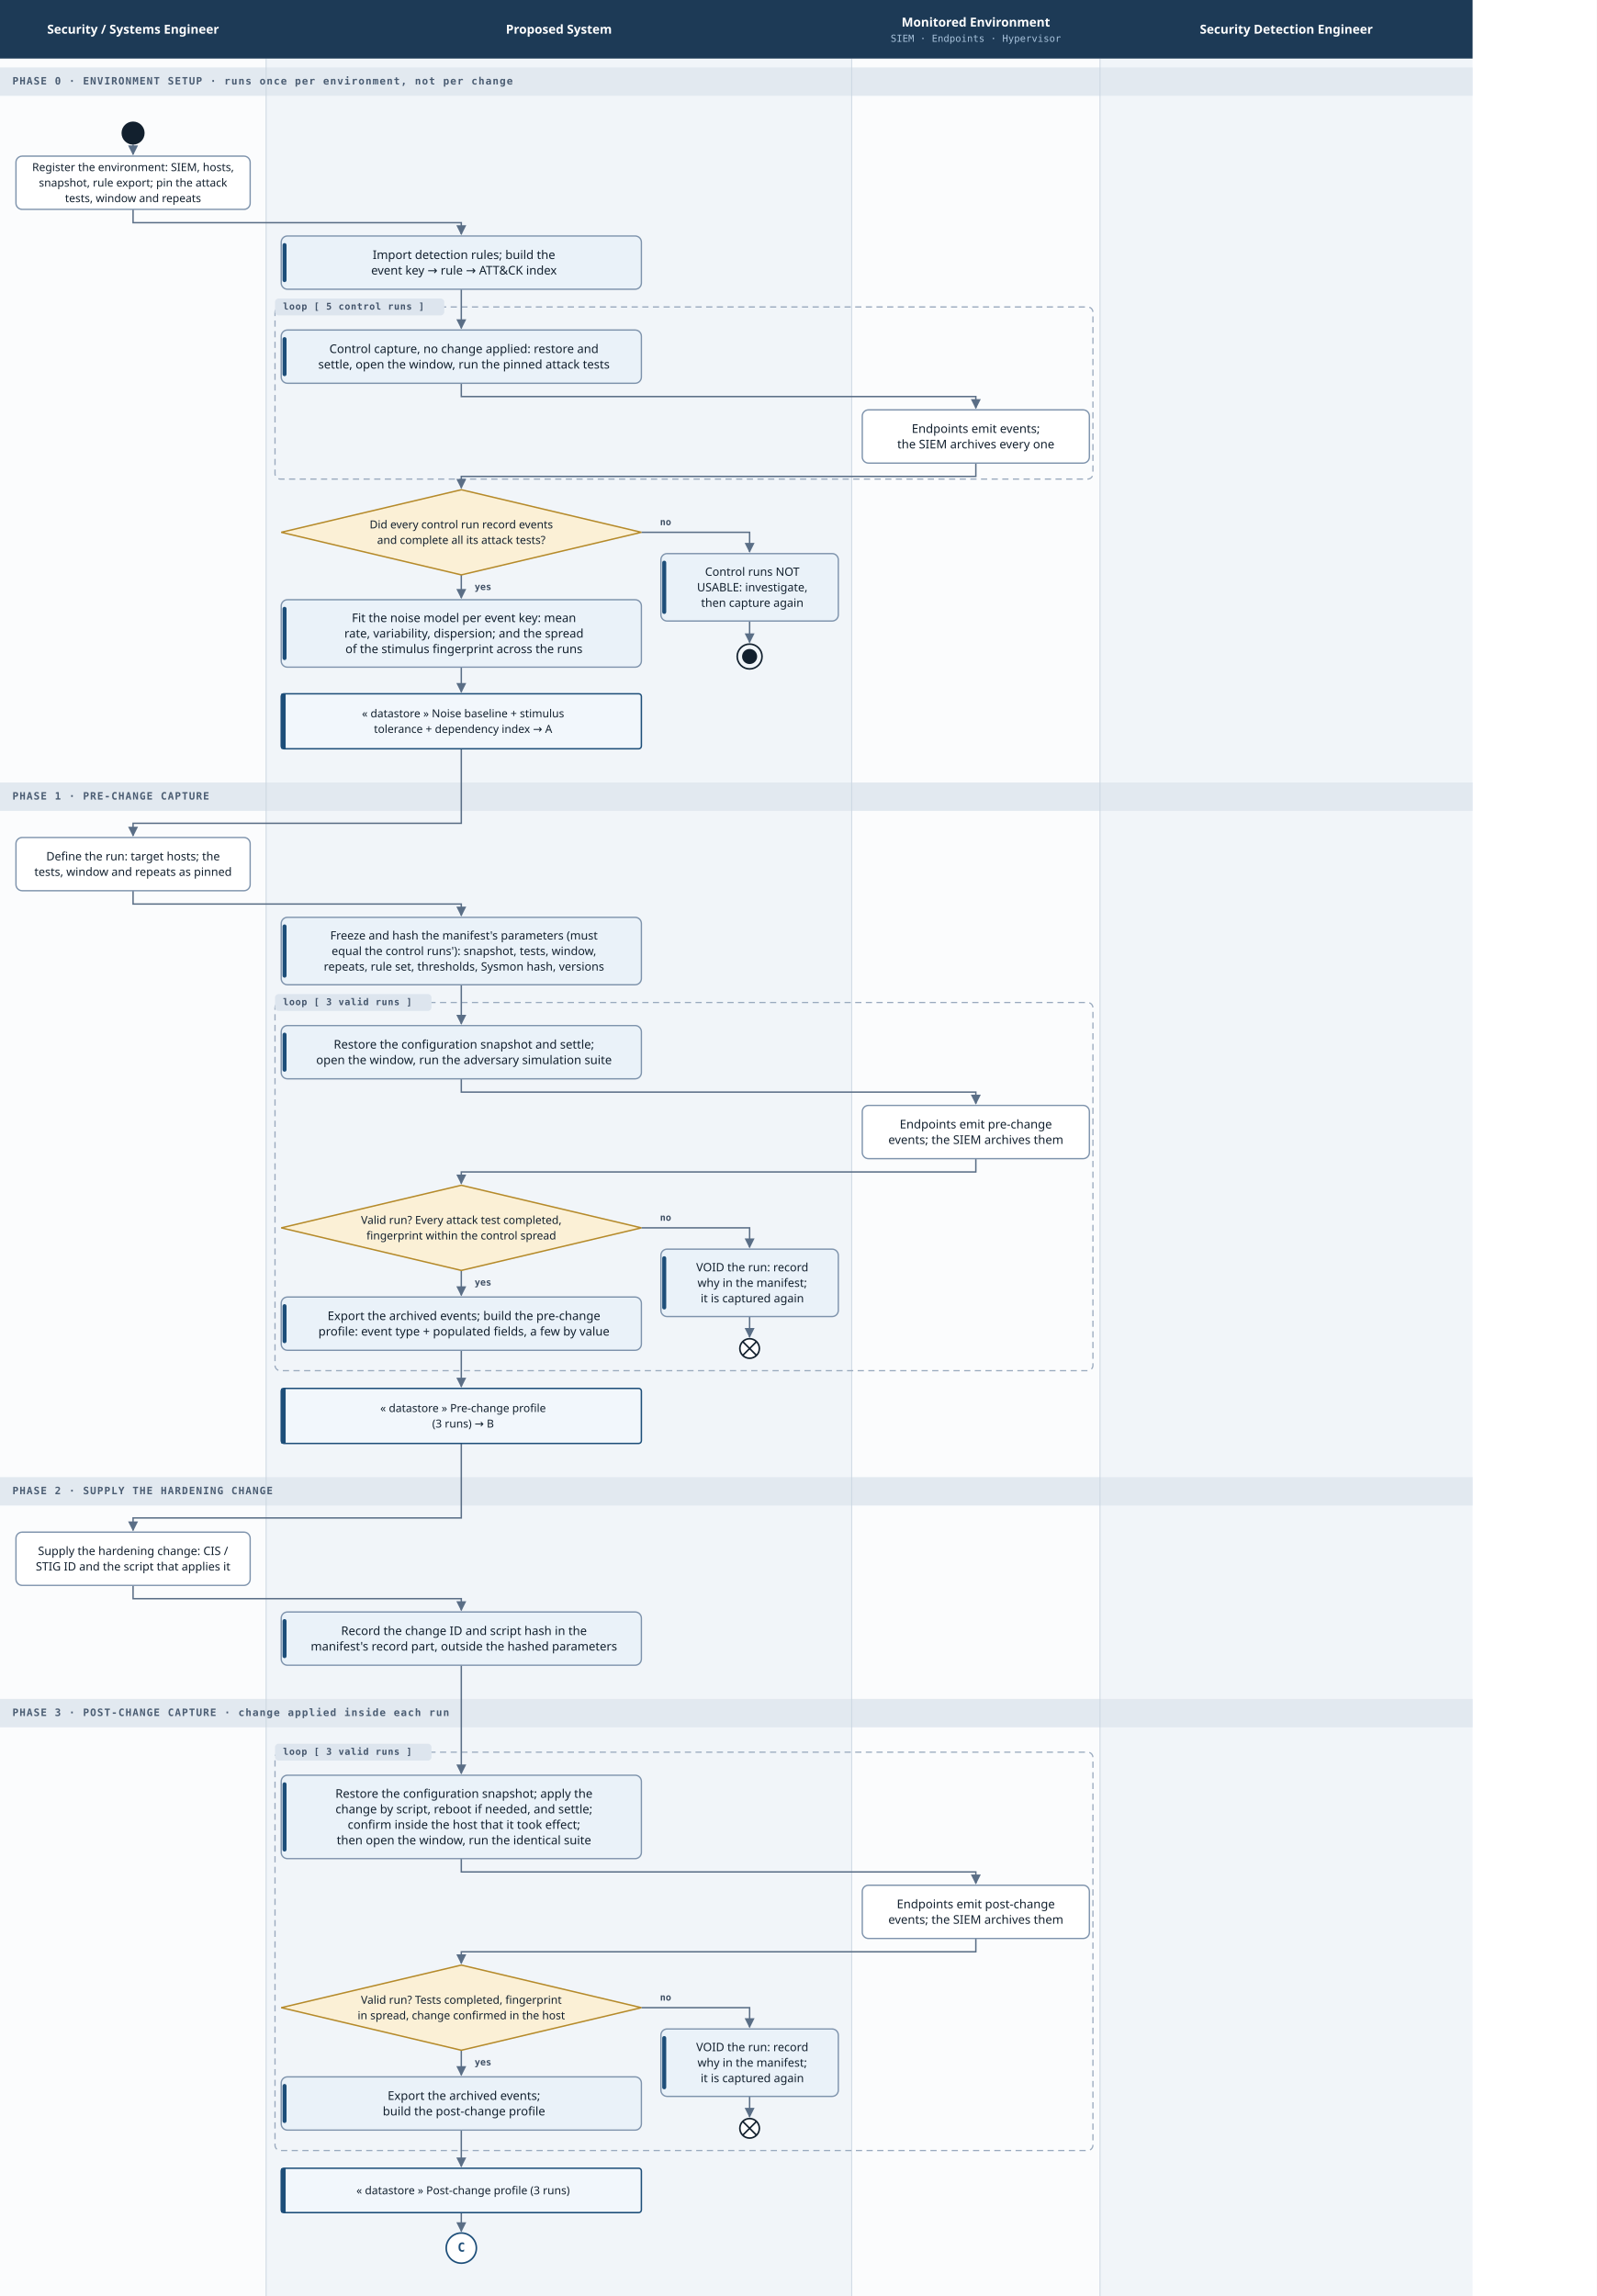
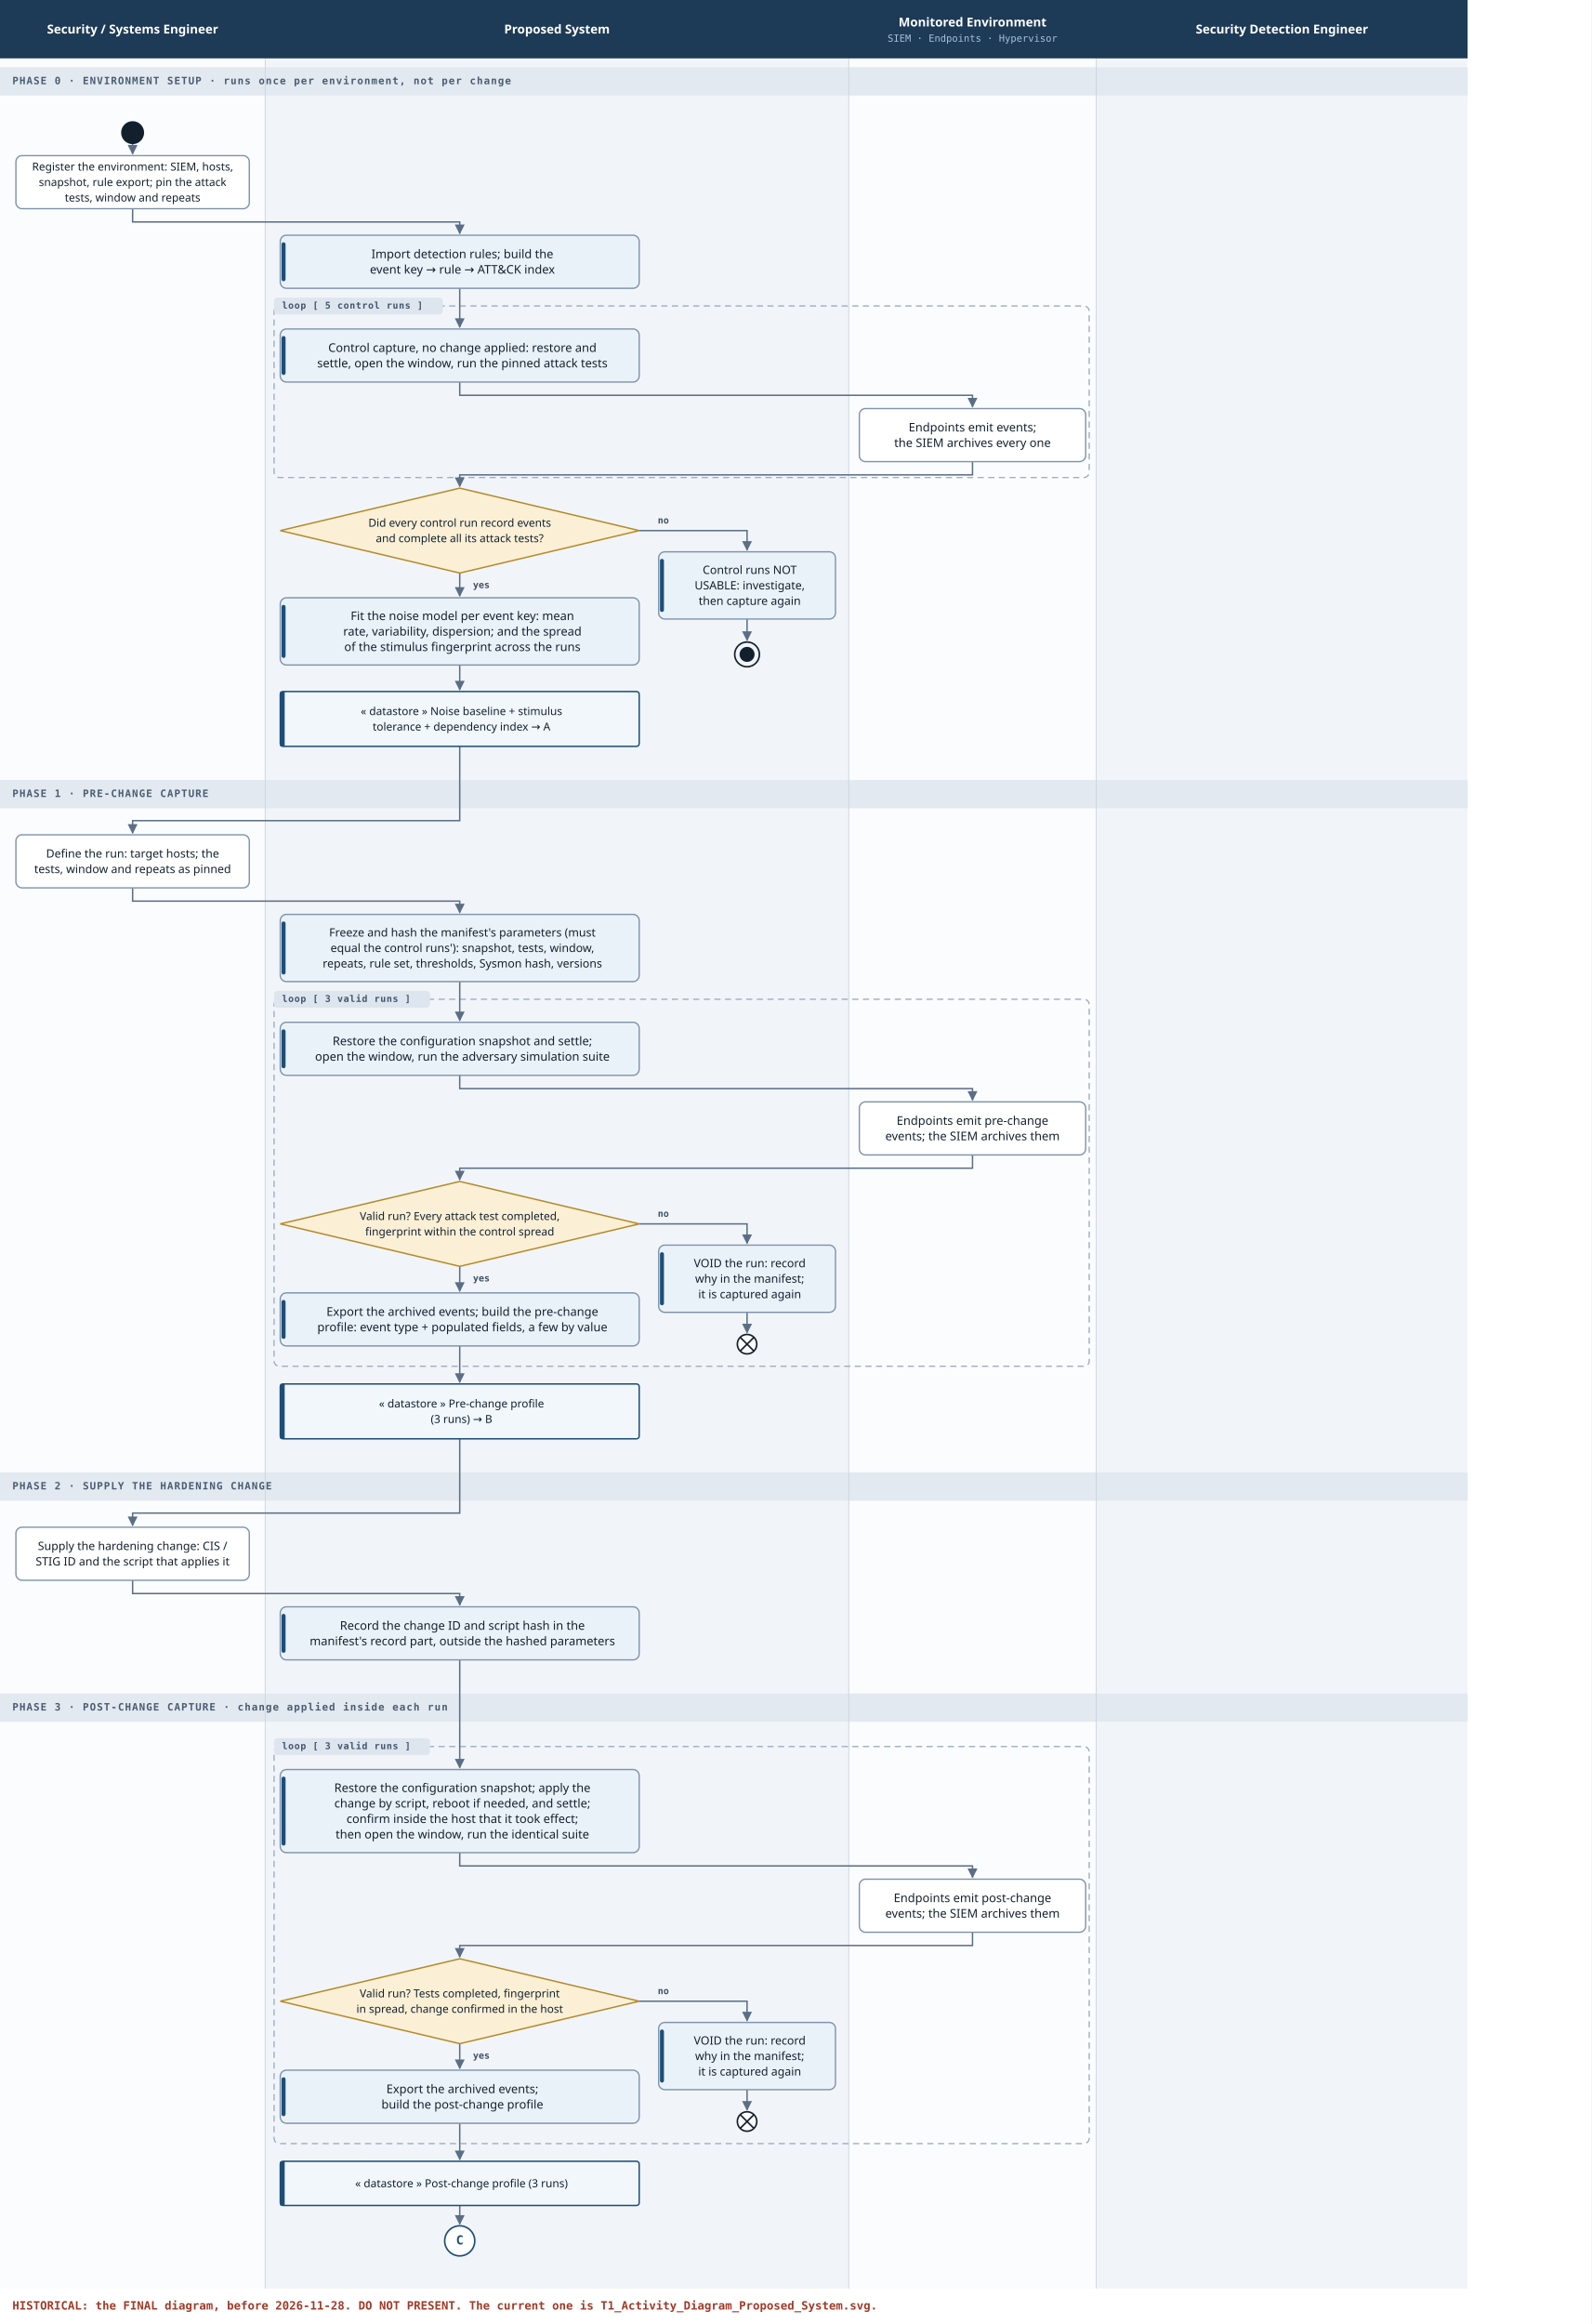
- <svg xmlns="http://www.w3.org/2000/svg" width="1800" height="2588" viewBox="0 0 1800 2588" role="img" aria-label="Revised activity diagram, phases 0 to 3: environment setup with a check on the control runs, pre-change capture, supplying the hardening change, and post-change capture in which the change is applied by script and confirmed inside each run. Each capture run is checked and a failed run is voided and captured again. Events are keyed by event type plus the tracked fields that were populated, and for a few fields their value, grouped into classes." class="dg">
-   <rect x="0" y="0" width="1800" height="2588" fill="#FFFFFF" />
+ <svg xmlns="http://www.w3.org/2000/svg" width="1800" height="2628" viewBox="0 0 1800 2628" role="img" aria-label="Historical, do not present. Revised activity diagram, phases 0 to 3: environment setup with a check on the control runs, pre-change capture, supplying the hardening change, and post-change capture in which the change is applied by script and confirmed inside each run. Each capture run is checked and a failed run is voided and captured again. Events are keyed by event type plus the tracked fields that were populated, and for a few fields their value, grouped into classes." class="dg">
+   <rect x="0" y="0" width="1800" height="2628" fill="#FFFFFF" />
  <defs>
    <marker id="ar" viewBox="0 0 10 10" refX="9" refY="5" markerWidth="7" markerHeight="7" orient="auto-start-reverse">
      <path d="M0,0 L10,5 L0,10 z" fill="#5A6E86" />
    </marker>
    <marker id="ard" viewBox="0 0 10 10" refX="9" refY="5" markerWidth="7" markerHeight="7" orient="auto-start-reverse">
      <path d="M0,0 L10,5 L0,10 z" fill="#1D4E79" />
    </marker>
  </defs>
  <rect x="0" y="66" width="300" height="2522" fill="#FBFCFD" />
  <rect x="300" y="66" width="660" height="2522" fill="#F1F5F9" />
  <rect x="960" y="66" width="280" height="2522" fill="#FBFCFD" />
  <rect x="1240" y="66" width="420" height="2522" fill="#F1F5F9" />
  <rect x="0" y="76" width="1660" height="32" fill="#E2E9F0" />
  <text x="14" y="92" font-size="11.5" font-weight="600" text-anchor="start" fill="#4A5C72" font-family="'IBM Plex Mono', ui-monospace, monospace" letter-spacing="0.09em" dominant-baseline="middle">PHASE 0  ·  ENVIRONMENT SETUP  ·  runs once per environment, not per change</text>
  <rect x="0" y="882" width="1660" height="32" fill="#E2E9F0" />
  <text x="14" y="898" font-size="11.5" font-weight="600" text-anchor="start" fill="#4A5C72" font-family="'IBM Plex Mono', ui-monospace, monospace" letter-spacing="0.09em" dominant-baseline="middle">PHASE 1  ·  PRE-CHANGE CAPTURE</text>
  <rect x="0" y="1665" width="1660" height="32" fill="#E2E9F0" />
  <text x="14" y="1681" font-size="11.5" font-weight="600" text-anchor="start" fill="#4A5C72" font-family="'IBM Plex Mono', ui-monospace, monospace" letter-spacing="0.09em" dominant-baseline="middle">PHASE 2  ·  SUPPLY THE HARDENING CHANGE</text>
  <rect x="0" y="1915" width="1660" height="32" fill="#E2E9F0" />
  <text x="14" y="1931" font-size="11.5" font-weight="600" text-anchor="start" fill="#4A5C72" font-family="'IBM Plex Mono', ui-monospace, monospace" letter-spacing="0.09em" dominant-baseline="middle">PHASE 3  ·  POST-CHANGE CAPTURE  ·  change applied inside each run</text>
  <line x1="300" y1="66" x2="300" y2="2588" stroke="#CBD6E1" stroke-width="1" />
  <line x1="960" y1="66" x2="960" y2="2588" stroke="#CBD6E1" stroke-width="1" />
  <line x1="1240" y1="66" x2="1240" y2="2588" stroke="#CBD6E1" stroke-width="1" />
  <rect x="0" y="0" width="1660" height="66" fill="#1D3A56" />
  <text x="150.0" y="33" font-size="14" font-weight="600" text-anchor="middle" fill="#FFFFFF" font-family="'IBM Plex Sans', ui-sans-serif, system-ui, sans-serif" dominant-baseline="middle">Security / Systems Engineer</text>
  <text x="630.0" y="33" font-size="14" font-weight="600" text-anchor="middle" fill="#FFFFFF" font-family="'IBM Plex Sans', ui-sans-serif, system-ui, sans-serif" dominant-baseline="middle">Proposed System</text>
  <text x="1100.0" y="25" font-size="14" font-weight="600" text-anchor="middle" fill="#FFFFFF" font-family="'IBM Plex Sans', ui-sans-serif, system-ui, sans-serif" dominant-baseline="middle">Monitored Environment</text>
  <text x="1100.0" y="44" font-size="11" font-weight="400" text-anchor="middle" fill="#A8C2DB" font-family="'IBM Plex Mono', ui-monospace, monospace" dominant-baseline="middle">SIEM · Endpoints · Hypervisor</text>
  <text x="1450.0" y="33" font-size="14" font-weight="600" text-anchor="middle" fill="#FFFFFF" font-family="'IBM Plex Sans', ui-sans-serif, system-ui, sans-serif" dominant-baseline="middle">Security Detection Engineer</text>
  <rect x="310" y="346" width="922" height="194" rx="6" fill="none" stroke="#9AAABE" stroke-width="1.4" stroke-dasharray="7 5" />
  <rect x="310" y="336.5" width="190.8" height="19" rx="4" fill="#DDE5EE" />
  <text x="319" y="346" font-size="10.5" font-weight="600" text-anchor="start" fill="#42536A" font-family="'IBM Plex Mono', ui-monospace, monospace" letter-spacing="0.06em" dominant-baseline="middle">loop  [ 5 control runs ]</text>
  <rect x="310" y="1130" width="922" height="415.0" rx="6" fill="none" stroke="#9AAABE" stroke-width="1.4" stroke-dasharray="7 5" />
  <rect x="310" y="1120.5" width="176.4" height="19" rx="4" fill="#DDE5EE" />
  <text x="319" y="1130" font-size="10.5" font-weight="600" text-anchor="start" fill="#42536A" font-family="'IBM Plex Mono', ui-monospace, monospace" letter-spacing="0.06em" dominant-baseline="middle">loop  [ 3 valid runs ]</text>
  <rect x="310" y="1975" width="922" height="449.0" rx="6" fill="none" stroke="#9AAABE" stroke-width="1.4" stroke-dasharray="7 5" />
  <rect x="310" y="1965.5" width="176.4" height="19" rx="4" fill="#DDE5EE" />
  <text x="319" y="1975" font-size="10.5" font-weight="600" text-anchor="start" fill="#42536A" font-family="'IBM Plex Mono', ui-monospace, monospace" letter-spacing="0.06em" dominant-baseline="middle">loop  [ 3 valid runs ]</text>
  <path d="M150.0 163 V174.0" fill="none" stroke="#5A6E86" stroke-width="1.6" marker-end="url(#ar)" />
  <path d="M150.0 236 V251 H520.0 V264.0" fill="none" stroke="#5A6E86" stroke-width="1.6" marker-end="url(#ar)" />
  <path d="M520.0 326 V370.0" fill="none" stroke="#5A6E86" stroke-width="1.6" marker-end="url(#ar)" />
  <path d="M520.0 432 V447 H1100.0 V460.0" fill="none" stroke="#5A6E86" stroke-width="1.6" marker-end="url(#ar)" />
  <path d="M1100.0 522 V537 H520.0 V550.0" fill="none" stroke="#5A6E86" stroke-width="1.6" marker-end="url(#ar)" />
  <path d="M723.0 600.0 H845.0 V622.0" fill="none" stroke="#5A6E86" stroke-width="1.6" marker-end="url(#ar)" />
  <path d="M845.0 700.0 V724.0" fill="none" stroke="#5A6E86" stroke-width="1.6" marker-end="url(#ar)" />
  <path d="M520.0 648 V674.0" fill="none" stroke="#5A6E86" stroke-width="1.6" marker-end="url(#ar)" />
  <path d="M520.0 752 V780.0" fill="none" stroke="#5A6E86" stroke-width="1.6" marker-end="url(#ar)" />
  <path d="M520.0 844 V928 H150.0 V942.0" fill="none" stroke="#5A6E86" stroke-width="1.6" marker-end="url(#ar)" />
  <path d="M150.0 1004 V1019 H520.0 V1032.0" fill="none" stroke="#5A6E86" stroke-width="1.6" marker-end="url(#ar)" />
  <path d="M520.0 1110 V1154.0" fill="none" stroke="#5A6E86" stroke-width="1.6" marker-end="url(#ar)" />
  <path d="M520.0 1216 V1231 H1100.0 V1244.0" fill="none" stroke="#5A6E86" stroke-width="1.6" marker-end="url(#ar)" />
  <path d="M1100.0 1306 V1321 H520.0 V1334.0" fill="none" stroke="#5A6E86" stroke-width="1.6" marker-end="url(#ar)" />
  <path d="M723.0 1384.0 H845.0 V1406.0" fill="none" stroke="#5A6E86" stroke-width="1.6" marker-end="url(#ar)" />
  <path d="M845.0 1484.0 V1507.0" fill="none" stroke="#5A6E86" stroke-width="1.6" marker-end="url(#ar)" />
  <path d="M520.0 1432 V1460.0" fill="none" stroke="#5A6E86" stroke-width="1.6" marker-end="url(#ar)" />
  <path d="M520.0 1522 V1563.0" fill="none" stroke="#5A6E86" stroke-width="1.6" marker-end="url(#ar)" />
  <path d="M520.0 1627 V1711 H150.0 V1725.0" fill="none" stroke="#5A6E86" stroke-width="1.6" marker-end="url(#ar)" />
  <path d="M150.0 1787 V1802 H520.0 V1815.0" fill="none" stroke="#5A6E86" stroke-width="1.6" marker-end="url(#ar)" />
  <path d="M520.0 1877 V1999.0" fill="none" stroke="#5A6E86" stroke-width="1.6" marker-end="url(#ar)" />
  <path d="M520.0 2095 V2110 H1100.0 V2123.0" fill="none" stroke="#5A6E86" stroke-width="1.6" marker-end="url(#ar)" />
  <path d="M1100.0 2185 V2200 H520.0 V2213.0" fill="none" stroke="#5A6E86" stroke-width="1.6" marker-end="url(#ar)" />
  <path d="M723.0 2263.0 H845.0 V2285.0" fill="none" stroke="#5A6E86" stroke-width="1.6" marker-end="url(#ar)" />
  <path d="M845.0 2363.0 V2386.0" fill="none" stroke="#5A6E86" stroke-width="1.6" marker-end="url(#ar)" />
  <path d="M520.0 2311 V2339.0" fill="none" stroke="#5A6E86" stroke-width="1.6" marker-end="url(#ar)" />
  <path d="M520.0 2401 V2442.0" fill="none" stroke="#5A6E86" stroke-width="1.6" marker-end="url(#ar)" />
  <path d="M520.0 2494 V2515.0" fill="none" stroke="#5A6E86" stroke-width="1.6" marker-end="url(#ar)" />
  <circle cx="150.0" cy="150" r="13" fill="#12202E" />
  <rect x="18.0" y="176" width="264.0" height="60" rx="7" fill="#FFFFFF" stroke="#7E93AC" stroke-width="1.5" />
  <text x="150.0" y="188.5" font-size="12.5" font-weight="400" text-anchor="middle" fill="#12202E" font-family="'IBM Plex Sans', ui-sans-serif, system-ui, sans-serif" dominant-baseline="middle">Register the environment: SIEM, hosts,</text>
  <text x="150.0" y="206.0" font-size="12.5" font-weight="400" text-anchor="middle" fill="#12202E" font-family="'IBM Plex Sans', ui-sans-serif, system-ui, sans-serif" dominant-baseline="middle">snapshot, rule export; pin the attack</text>
  <text x="150.0" y="223.5" font-size="12.5" font-weight="400" text-anchor="middle" fill="#12202E" font-family="'IBM Plex Sans', ui-sans-serif, system-ui, sans-serif" dominant-baseline="middle">tests, window and repeats</text>
  <rect x="317.0" y="266" width="406.0" height="60" rx="7" fill="#EAF2F9" stroke="#7E93AC" stroke-width="1.5" />
  <rect x="318.5" y="274" width="4.5" height="44" rx="2.2" fill="#1D4E79" />
  <text x="523.0" y="287.25" font-size="13.5" font-weight="400" text-anchor="middle" fill="#12202E" font-family="'IBM Plex Sans', ui-sans-serif, system-ui, sans-serif" dominant-baseline="middle">Import detection rules; build the</text>
  <text x="523.0" y="304.75" font-size="13.5" font-weight="400" text-anchor="middle" fill="#12202E" font-family="'IBM Plex Sans', ui-sans-serif, system-ui, sans-serif" dominant-baseline="middle">event key → rule → ATT&amp;CK index</text>
  <rect x="317.0" y="372" width="406.0" height="60" rx="7" fill="#EAF2F9" stroke="#7E93AC" stroke-width="1.5" />
  <rect x="318.5" y="380" width="4.5" height="44" rx="2.2" fill="#1D4E79" />
  <text x="523.0" y="393.25" font-size="13.5" font-weight="400" text-anchor="middle" fill="#12202E" font-family="'IBM Plex Sans', ui-sans-serif, system-ui, sans-serif" dominant-baseline="middle">Control capture, no change applied: restore and</text>
  <text x="523.0" y="410.75" font-size="13.5" font-weight="400" text-anchor="middle" fill="#12202E" font-family="'IBM Plex Sans', ui-sans-serif, system-ui, sans-serif" dominant-baseline="middle">settle, open the window, run the pinned attack tests</text>
  <rect x="972.0" y="462" width="256.0" height="60" rx="7" fill="#FFFFFF" stroke="#7E93AC" stroke-width="1.5" />
  <text x="1100.0" y="483.25" font-size="13.5" font-weight="400" text-anchor="middle" fill="#12202E" font-family="'IBM Plex Sans', ui-sans-serif, system-ui, sans-serif" dominant-baseline="middle">Endpoints emit events;</text>
  <text x="1100.0" y="500.75" font-size="13.5" font-weight="400" text-anchor="middle" fill="#12202E" font-family="'IBM Plex Sans', ui-sans-serif, system-ui, sans-serif" dominant-baseline="middle">the SIEM archives every one</text>
  <path d="M520.0 552 L723.0 600 L520.0 648 L317.0 600 Z" fill="#FBF0D6" stroke="#B58A2A" stroke-width="1.6" />
  <text x="520.0" y="591.25" font-size="12.5" font-weight="400" text-anchor="middle" fill="#12202E" font-family="'IBM Plex Sans', ui-sans-serif, system-ui, sans-serif" dominant-baseline="middle">Did every control run record events</text>
  <text x="520.0" y="608.75" font-size="12.5" font-weight="400" text-anchor="middle" fill="#12202E" font-family="'IBM Plex Sans', ui-sans-serif, system-ui, sans-serif" dominant-baseline="middle">and complete all its attack tests?</text>
  <rect x="745.0" y="624.0" width="200.0" height="76" rx="7" fill="#EAF2F9" stroke="#7E93AC" stroke-width="1.5" />
  <rect x="746.5" y="632.0" width="4.5" height="60" rx="2.2" fill="#1D4E79" />
  <text x="848.0" y="644.5" font-size="13" font-weight="400" text-anchor="middle" fill="#12202E" font-family="'IBM Plex Sans', ui-sans-serif, system-ui, sans-serif" dominant-baseline="middle">Control runs NOT</text>
  <text x="848.0" y="662.0" font-size="13" font-weight="400" text-anchor="middle" fill="#12202E" font-family="'IBM Plex Sans', ui-sans-serif, system-ui, sans-serif" dominant-baseline="middle">USABLE: investigate,</text>
  <text x="848.0" y="679.5" font-size="13" font-weight="400" text-anchor="middle" fill="#12202E" font-family="'IBM Plex Sans', ui-sans-serif, system-ui, sans-serif" dominant-baseline="middle">then capture again</text>
  <rect x="737.0" y="581.0" width="21.8" height="16" rx="3" fill="#F1F5F9" />
  <text x="744.0" y="589.0" font-size="10.5" font-weight="600" text-anchor="start" fill="#3E4E63" font-family="'IBM Plex Mono', ui-monospace, monospace" dominant-baseline="middle">no</text>
  <circle cx="845.0" cy="740.0" r="14" fill="none" stroke="#12202E" stroke-width="1.8" />
  <circle cx="845.0" cy="740.0" r="8.5" fill="#12202E" />
  <rect x="317.0" y="676" width="406.0" height="76" rx="7" fill="#EAF2F9" stroke="#7E93AC" stroke-width="1.5" />
  <rect x="318.5" y="684" width="4.5" height="60" rx="2.2" fill="#1D4E79" />
  <text x="523.0" y="696.5" font-size="13.5" font-weight="400" text-anchor="middle" fill="#12202E" font-family="'IBM Plex Sans', ui-sans-serif, system-ui, sans-serif" dominant-baseline="middle">Fit the noise model per event key: mean</text>
  <text x="523.0" y="714.0" font-size="13.5" font-weight="400" text-anchor="middle" fill="#12202E" font-family="'IBM Plex Sans', ui-sans-serif, system-ui, sans-serif" dominant-baseline="middle">rate, variability, dispersion; and the spread</text>
  <text x="523.0" y="731.5" font-size="13.5" font-weight="400" text-anchor="middle" fill="#12202E" font-family="'IBM Plex Sans', ui-sans-serif, system-ui, sans-serif" dominant-baseline="middle">of the stimulus fingerprint across the runs</text>
  <rect x="528.0" y="654" width="25.7" height="16" rx="3" fill="#F1F5F9" />
  <text x="535.0" y="662" font-size="10.5" font-weight="600" text-anchor="start" fill="#3E4E63" font-family="'IBM Plex Mono', ui-monospace, monospace" dominant-baseline="middle">yes</text>
  <rect x="317.0" y="782" width="406.0" height="62" rx="3" fill="#F2F7FC" stroke="#1D4E79" stroke-width="1.6" />
  <rect x="317.0" y="782" width="5" height="62" fill="#1D4E79" />
  <text x="522.0" y="804.25" font-size="12.5" font-weight="400" text-anchor="middle" fill="#12202E" font-family="'IBM Plex Sans', ui-sans-serif, system-ui, sans-serif" dominant-baseline="middle">« datastore »  Noise baseline + stimulus</text>
  <text x="522.0" y="821.75" font-size="12.5" font-weight="400" text-anchor="middle" fill="#12202E" font-family="'IBM Plex Sans', ui-sans-serif, system-ui, sans-serif" dominant-baseline="middle">tolerance + dependency index      →  A</text>
  <rect x="18.0" y="944" width="264.0" height="60" rx="7" fill="#FFFFFF" stroke="#7E93AC" stroke-width="1.5" />
  <text x="150.0" y="965.25" font-size="13" font-weight="400" text-anchor="middle" fill="#12202E" font-family="'IBM Plex Sans', ui-sans-serif, system-ui, sans-serif" dominant-baseline="middle">Define the run: target hosts; the</text>
  <text x="150.0" y="982.75" font-size="13" font-weight="400" text-anchor="middle" fill="#12202E" font-family="'IBM Plex Sans', ui-sans-serif, system-ui, sans-serif" dominant-baseline="middle">tests, window and repeats as pinned</text>
  <rect x="317.0" y="1034" width="406.0" height="76" rx="7" fill="#EAF2F9" stroke="#7E93AC" stroke-width="1.5" />
  <rect x="318.5" y="1042" width="4.5" height="60" rx="2.2" fill="#1D4E79" />
  <text x="523.0" y="1054.5" font-size="13" font-weight="400" text-anchor="middle" fill="#12202E" font-family="'IBM Plex Sans', ui-sans-serif, system-ui, sans-serif" dominant-baseline="middle">Freeze and hash the manifest's parameters (must</text>
  <text x="523.0" y="1072.0" font-size="13" font-weight="400" text-anchor="middle" fill="#12202E" font-family="'IBM Plex Sans', ui-sans-serif, system-ui, sans-serif" dominant-baseline="middle">equal the control runs'): snapshot, tests, window,</text>
  <text x="523.0" y="1089.5" font-size="13" font-weight="400" text-anchor="middle" fill="#12202E" font-family="'IBM Plex Sans', ui-sans-serif, system-ui, sans-serif" dominant-baseline="middle">repeats, rule set, thresholds, Sysmon hash, versions</text>
  <rect x="317.0" y="1156" width="406.0" height="60" rx="7" fill="#EAF2F9" stroke="#7E93AC" stroke-width="1.5" />
  <rect x="318.5" y="1164" width="4.5" height="44" rx="2.2" fill="#1D4E79" />
  <text x="523.0" y="1177.25" font-size="13.5" font-weight="400" text-anchor="middle" fill="#12202E" font-family="'IBM Plex Sans', ui-sans-serif, system-ui, sans-serif" dominant-baseline="middle">Restore the configuration snapshot and settle;</text>
  <text x="523.0" y="1194.75" font-size="13.5" font-weight="400" text-anchor="middle" fill="#12202E" font-family="'IBM Plex Sans', ui-sans-serif, system-ui, sans-serif" dominant-baseline="middle">open the window, run the adversary simulation suite</text>
  <rect x="972.0" y="1246" width="256.0" height="60" rx="7" fill="#FFFFFF" stroke="#7E93AC" stroke-width="1.5" />
  <text x="1100.0" y="1267.25" font-size="13.5" font-weight="400" text-anchor="middle" fill="#12202E" font-family="'IBM Plex Sans', ui-sans-serif, system-ui, sans-serif" dominant-baseline="middle">Endpoints emit pre-change</text>
  <text x="1100.0" y="1284.75" font-size="13.5" font-weight="400" text-anchor="middle" fill="#12202E" font-family="'IBM Plex Sans', ui-sans-serif, system-ui, sans-serif" dominant-baseline="middle">events; the SIEM archives them</text>
  <path d="M520.0 1336 L723.0 1384 L520.0 1432 L317.0 1384 Z" fill="#FBF0D6" stroke="#B58A2A" stroke-width="1.6" />
  <text x="520.0" y="1375.25" font-size="12.5" font-weight="400" text-anchor="middle" fill="#12202E" font-family="'IBM Plex Sans', ui-sans-serif, system-ui, sans-serif" dominant-baseline="middle">Valid run? Every attack test completed,</text>
  <text x="520.0" y="1392.75" font-size="12.5" font-weight="400" text-anchor="middle" fill="#12202E" font-family="'IBM Plex Sans', ui-sans-serif, system-ui, sans-serif" dominant-baseline="middle">fingerprint within the control spread</text>
  <rect x="745.0" y="1408.0" width="200.0" height="76" rx="7" fill="#EAF2F9" stroke="#7E93AC" stroke-width="1.5" />
  <rect x="746.5" y="1416.0" width="4.5" height="60" rx="2.2" fill="#1D4E79" />
  <text x="848.0" y="1428.5" font-size="13" font-weight="400" text-anchor="middle" fill="#12202E" font-family="'IBM Plex Sans', ui-sans-serif, system-ui, sans-serif" dominant-baseline="middle">VOID the run: record</text>
  <text x="848.0" y="1446.0" font-size="13" font-weight="400" text-anchor="middle" fill="#12202E" font-family="'IBM Plex Sans', ui-sans-serif, system-ui, sans-serif" dominant-baseline="middle">why in the manifest;</text>
  <text x="848.0" y="1463.5" font-size="13" font-weight="400" text-anchor="middle" fill="#12202E" font-family="'IBM Plex Sans', ui-sans-serif, system-ui, sans-serif" dominant-baseline="middle">it is captured again</text>
  <rect x="737.0" y="1365.0" width="21.8" height="16" rx="3" fill="#F1F5F9" />
  <text x="744.0" y="1373.0" font-size="10.5" font-weight="600" text-anchor="start" fill="#3E4E63" font-family="'IBM Plex Mono', ui-monospace, monospace" dominant-baseline="middle">no</text>
  <circle cx="845.0" cy="1520.0" r="11.0" fill="#FFFFFF" stroke="#12202E" stroke-width="1.8" />
  <line x1="837.22" y1="1512.22" x2="852.78" y2="1527.78" stroke="#12202E" stroke-width="1.8" />
  <line x1="837.22" y1="1527.78" x2="852.78" y2="1512.22" stroke="#12202E" stroke-width="1.8" />
  <rect x="317.0" y="1462" width="406.0" height="60" rx="7" fill="#EAF2F9" stroke="#7E93AC" stroke-width="1.5" />
  <rect x="318.5" y="1470" width="4.5" height="44" rx="2.2" fill="#1D4E79" />
  <text x="523.0" y="1483.25" font-size="13.5" font-weight="400" text-anchor="middle" fill="#12202E" font-family="'IBM Plex Sans', ui-sans-serif, system-ui, sans-serif" dominant-baseline="middle">Export the archived events; build the pre-change</text>
  <text x="523.0" y="1500.75" font-size="13.5" font-weight="400" text-anchor="middle" fill="#12202E" font-family="'IBM Plex Sans', ui-sans-serif, system-ui, sans-serif" dominant-baseline="middle">profile: event type + populated fields, a few by value</text>
  <rect x="528.0" y="1438" width="25.7" height="16" rx="3" fill="#F1F5F9" />
  <text x="535.0" y="1446" font-size="10.5" font-weight="600" text-anchor="start" fill="#3E4E63" font-family="'IBM Plex Mono', ui-monospace, monospace" dominant-baseline="middle">yes</text>
  <rect x="317.0" y="1565" width="406.0" height="62" rx="3" fill="#F2F7FC" stroke="#1D4E79" stroke-width="1.6" />
  <rect x="317.0" y="1565" width="5" height="62" fill="#1D4E79" />
  <text x="522.0" y="1587.25" font-size="12.5" font-weight="400" text-anchor="middle" fill="#12202E" font-family="'IBM Plex Sans', ui-sans-serif, system-ui, sans-serif" dominant-baseline="middle">« datastore »  Pre-change profile</text>
  <text x="522.0" y="1604.75" font-size="12.5" font-weight="400" text-anchor="middle" fill="#12202E" font-family="'IBM Plex Sans', ui-sans-serif, system-ui, sans-serif" dominant-baseline="middle">(3 runs)                              →  B</text>
  <rect x="18.0" y="1727" width="264.0" height="60" rx="7" fill="#FFFFFF" stroke="#7E93AC" stroke-width="1.5" />
  <text x="150.0" y="1748.25" font-size="13" font-weight="400" text-anchor="middle" fill="#12202E" font-family="'IBM Plex Sans', ui-sans-serif, system-ui, sans-serif" dominant-baseline="middle">Supply the hardening change: CIS /</text>
  <text x="150.0" y="1765.75" font-size="13" font-weight="400" text-anchor="middle" fill="#12202E" font-family="'IBM Plex Sans', ui-sans-serif, system-ui, sans-serif" dominant-baseline="middle">STIG ID and the script that applies it</text>
  <rect x="317.0" y="1817" width="406.0" height="60" rx="7" fill="#EAF2F9" stroke="#7E93AC" stroke-width="1.5" />
  <rect x="318.5" y="1825" width="4.5" height="44" rx="2.2" fill="#1D4E79" />
  <text x="523.0" y="1838.25" font-size="13.5" font-weight="400" text-anchor="middle" fill="#12202E" font-family="'IBM Plex Sans', ui-sans-serif, system-ui, sans-serif" dominant-baseline="middle">Record the change ID and script hash in the</text>
  <text x="523.0" y="1855.75" font-size="13.5" font-weight="400" text-anchor="middle" fill="#12202E" font-family="'IBM Plex Sans', ui-sans-serif, system-ui, sans-serif" dominant-baseline="middle">manifest's record part, outside the hashed parameters</text>
  <rect x="317.0" y="2001" width="406.0" height="94" rx="7" fill="#EAF2F9" stroke="#7E93AC" stroke-width="1.5" />
  <rect x="318.5" y="2009" width="4.5" height="78" rx="2.2" fill="#1D4E79" />
  <text x="523.0" y="2021.75" font-size="13.5" font-weight="400" text-anchor="middle" fill="#12202E" font-family="'IBM Plex Sans', ui-sans-serif, system-ui, sans-serif" dominant-baseline="middle">Restore the configuration snapshot; apply the</text>
  <text x="523.0" y="2039.25" font-size="13.5" font-weight="400" text-anchor="middle" fill="#12202E" font-family="'IBM Plex Sans', ui-sans-serif, system-ui, sans-serif" dominant-baseline="middle">change by script, reboot if needed, and settle;</text>
  <text x="523.0" y="2056.75" font-size="13.5" font-weight="400" text-anchor="middle" fill="#12202E" font-family="'IBM Plex Sans', ui-sans-serif, system-ui, sans-serif" dominant-baseline="middle">confirm inside the host that it took effect;</text>
  <text x="523.0" y="2074.25" font-size="13.5" font-weight="400" text-anchor="middle" fill="#12202E" font-family="'IBM Plex Sans', ui-sans-serif, system-ui, sans-serif" dominant-baseline="middle">then open the window, run the identical suite</text>
  <rect x="972.0" y="2125" width="256.0" height="60" rx="7" fill="#FFFFFF" stroke="#7E93AC" stroke-width="1.5" />
  <text x="1100.0" y="2146.25" font-size="13.5" font-weight="400" text-anchor="middle" fill="#12202E" font-family="'IBM Plex Sans', ui-sans-serif, system-ui, sans-serif" dominant-baseline="middle">Endpoints emit post-change</text>
  <text x="1100.0" y="2163.75" font-size="13.5" font-weight="400" text-anchor="middle" fill="#12202E" font-family="'IBM Plex Sans', ui-sans-serif, system-ui, sans-serif" dominant-baseline="middle">events; the SIEM archives them</text>
  <path d="M520.0 2215 L723.0 2263 L520.0 2311 L317.0 2263 Z" fill="#FBF0D6" stroke="#B58A2A" stroke-width="1.6" />
  <text x="520.0" y="2254.25" font-size="12.5" font-weight="400" text-anchor="middle" fill="#12202E" font-family="'IBM Plex Sans', ui-sans-serif, system-ui, sans-serif" dominant-baseline="middle">Valid run? Tests completed, fingerprint</text>
  <text x="520.0" y="2271.75" font-size="12.5" font-weight="400" text-anchor="middle" fill="#12202E" font-family="'IBM Plex Sans', ui-sans-serif, system-ui, sans-serif" dominant-baseline="middle">in spread, change confirmed in the host</text>
  <rect x="745.0" y="2287.0" width="200.0" height="76" rx="7" fill="#EAF2F9" stroke="#7E93AC" stroke-width="1.5" />
  <rect x="746.5" y="2295.0" width="4.5" height="60" rx="2.2" fill="#1D4E79" />
  <text x="848.0" y="2307.5" font-size="13" font-weight="400" text-anchor="middle" fill="#12202E" font-family="'IBM Plex Sans', ui-sans-serif, system-ui, sans-serif" dominant-baseline="middle">VOID the run: record</text>
  <text x="848.0" y="2325.0" font-size="13" font-weight="400" text-anchor="middle" fill="#12202E" font-family="'IBM Plex Sans', ui-sans-serif, system-ui, sans-serif" dominant-baseline="middle">why in the manifest;</text>
  <text x="848.0" y="2342.5" font-size="13" font-weight="400" text-anchor="middle" fill="#12202E" font-family="'IBM Plex Sans', ui-sans-serif, system-ui, sans-serif" dominant-baseline="middle">it is captured again</text>
  <rect x="737.0" y="2244.0" width="21.8" height="16" rx="3" fill="#F1F5F9" />
  <text x="744.0" y="2252.0" font-size="10.5" font-weight="600" text-anchor="start" fill="#3E4E63" font-family="'IBM Plex Mono', ui-monospace, monospace" dominant-baseline="middle">no</text>
  <circle cx="845.0" cy="2399.0" r="11.0" fill="#FFFFFF" stroke="#12202E" stroke-width="1.8" />
  <line x1="837.22" y1="2391.22" x2="852.78" y2="2406.78" stroke="#12202E" stroke-width="1.8" />
  <line x1="837.22" y1="2406.78" x2="852.78" y2="2391.22" stroke="#12202E" stroke-width="1.8" />
  <rect x="317.0" y="2341" width="406.0" height="60" rx="7" fill="#EAF2F9" stroke="#7E93AC" stroke-width="1.5" />
  <rect x="318.5" y="2349" width="4.5" height="44" rx="2.2" fill="#1D4E79" />
  <text x="523.0" y="2362.25" font-size="13.5" font-weight="400" text-anchor="middle" fill="#12202E" font-family="'IBM Plex Sans', ui-sans-serif, system-ui, sans-serif" dominant-baseline="middle">Export the archived events;</text>
  <text x="523.0" y="2379.75" font-size="13.5" font-weight="400" text-anchor="middle" fill="#12202E" font-family="'IBM Plex Sans', ui-sans-serif, system-ui, sans-serif" dominant-baseline="middle">build the post-change profile</text>
  <rect x="528.0" y="2317" width="25.7" height="16" rx="3" fill="#F1F5F9" />
  <text x="535.0" y="2325" font-size="10.5" font-weight="600" text-anchor="start" fill="#3E4E63" font-family="'IBM Plex Mono', ui-monospace, monospace" dominant-baseline="middle">yes</text>
  <rect x="317.0" y="2444" width="406.0" height="50" rx="3" fill="#F2F7FC" stroke="#1D4E79" stroke-width="1.6" />
  <rect x="317.0" y="2444" width="5" height="50" fill="#1D4E79" />
  <text x="522.0" y="2469.0" font-size="12.5" font-weight="400" text-anchor="middle" fill="#12202E" font-family="'IBM Plex Sans', ui-sans-serif, system-ui, sans-serif" dominant-baseline="middle">« datastore »  Post-change profile (3 runs)</text>
  <circle cx="520.0" cy="2534" r="17" fill="#FFFFFF" stroke="#1D4E79" stroke-width="1.8" />
  <text x="520.0" y="2534" font-size="14" font-weight="700" text-anchor="middle" fill="#1D4E79" font-family="'IBM Plex Mono', ui-monospace, monospace" dominant-baseline="middle">C</text>
+   <text x="14" y="2608.0" font-size="13" font-weight="700" text-anchor="start" fill="#A03A28" font-family="'IBM Plex Mono', ui-monospace, monospace" dominant-baseline="middle">HISTORICAL: the FINAL diagram, before 2026-11-28. DO NOT PRESENT. The current one is T1_Activity_Diagram_Proposed_System.svg.</text>
</svg>
